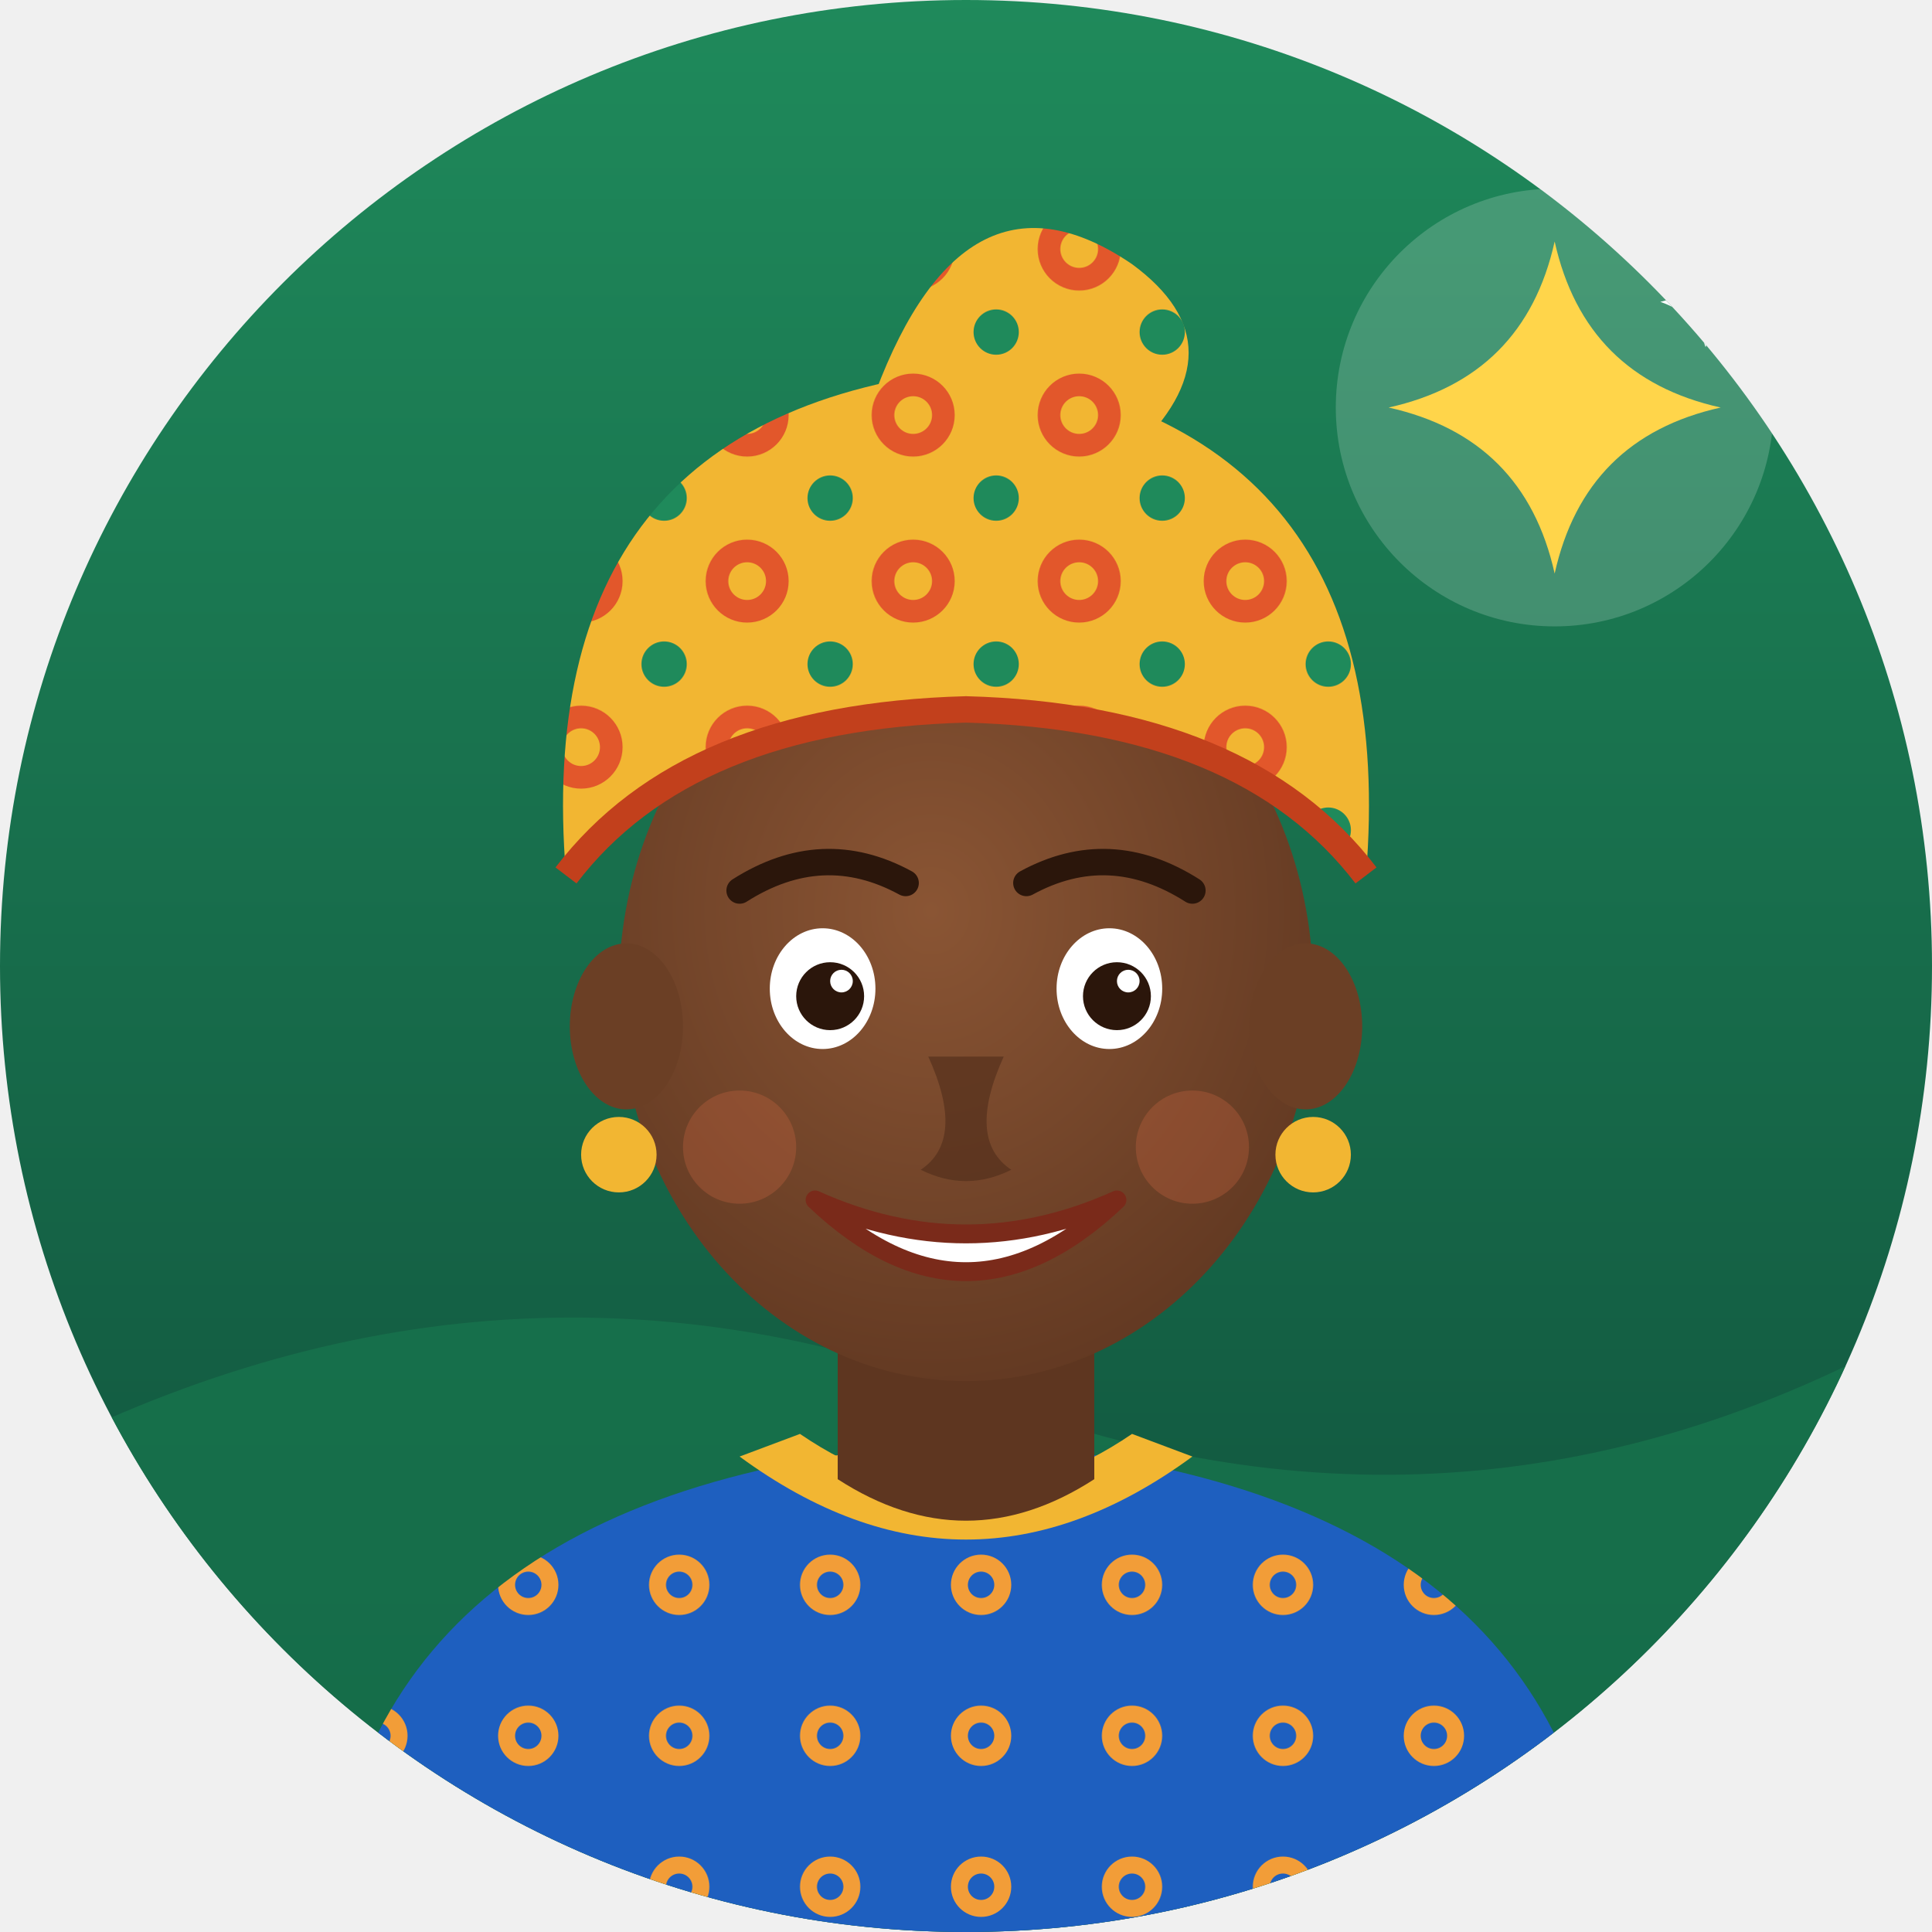
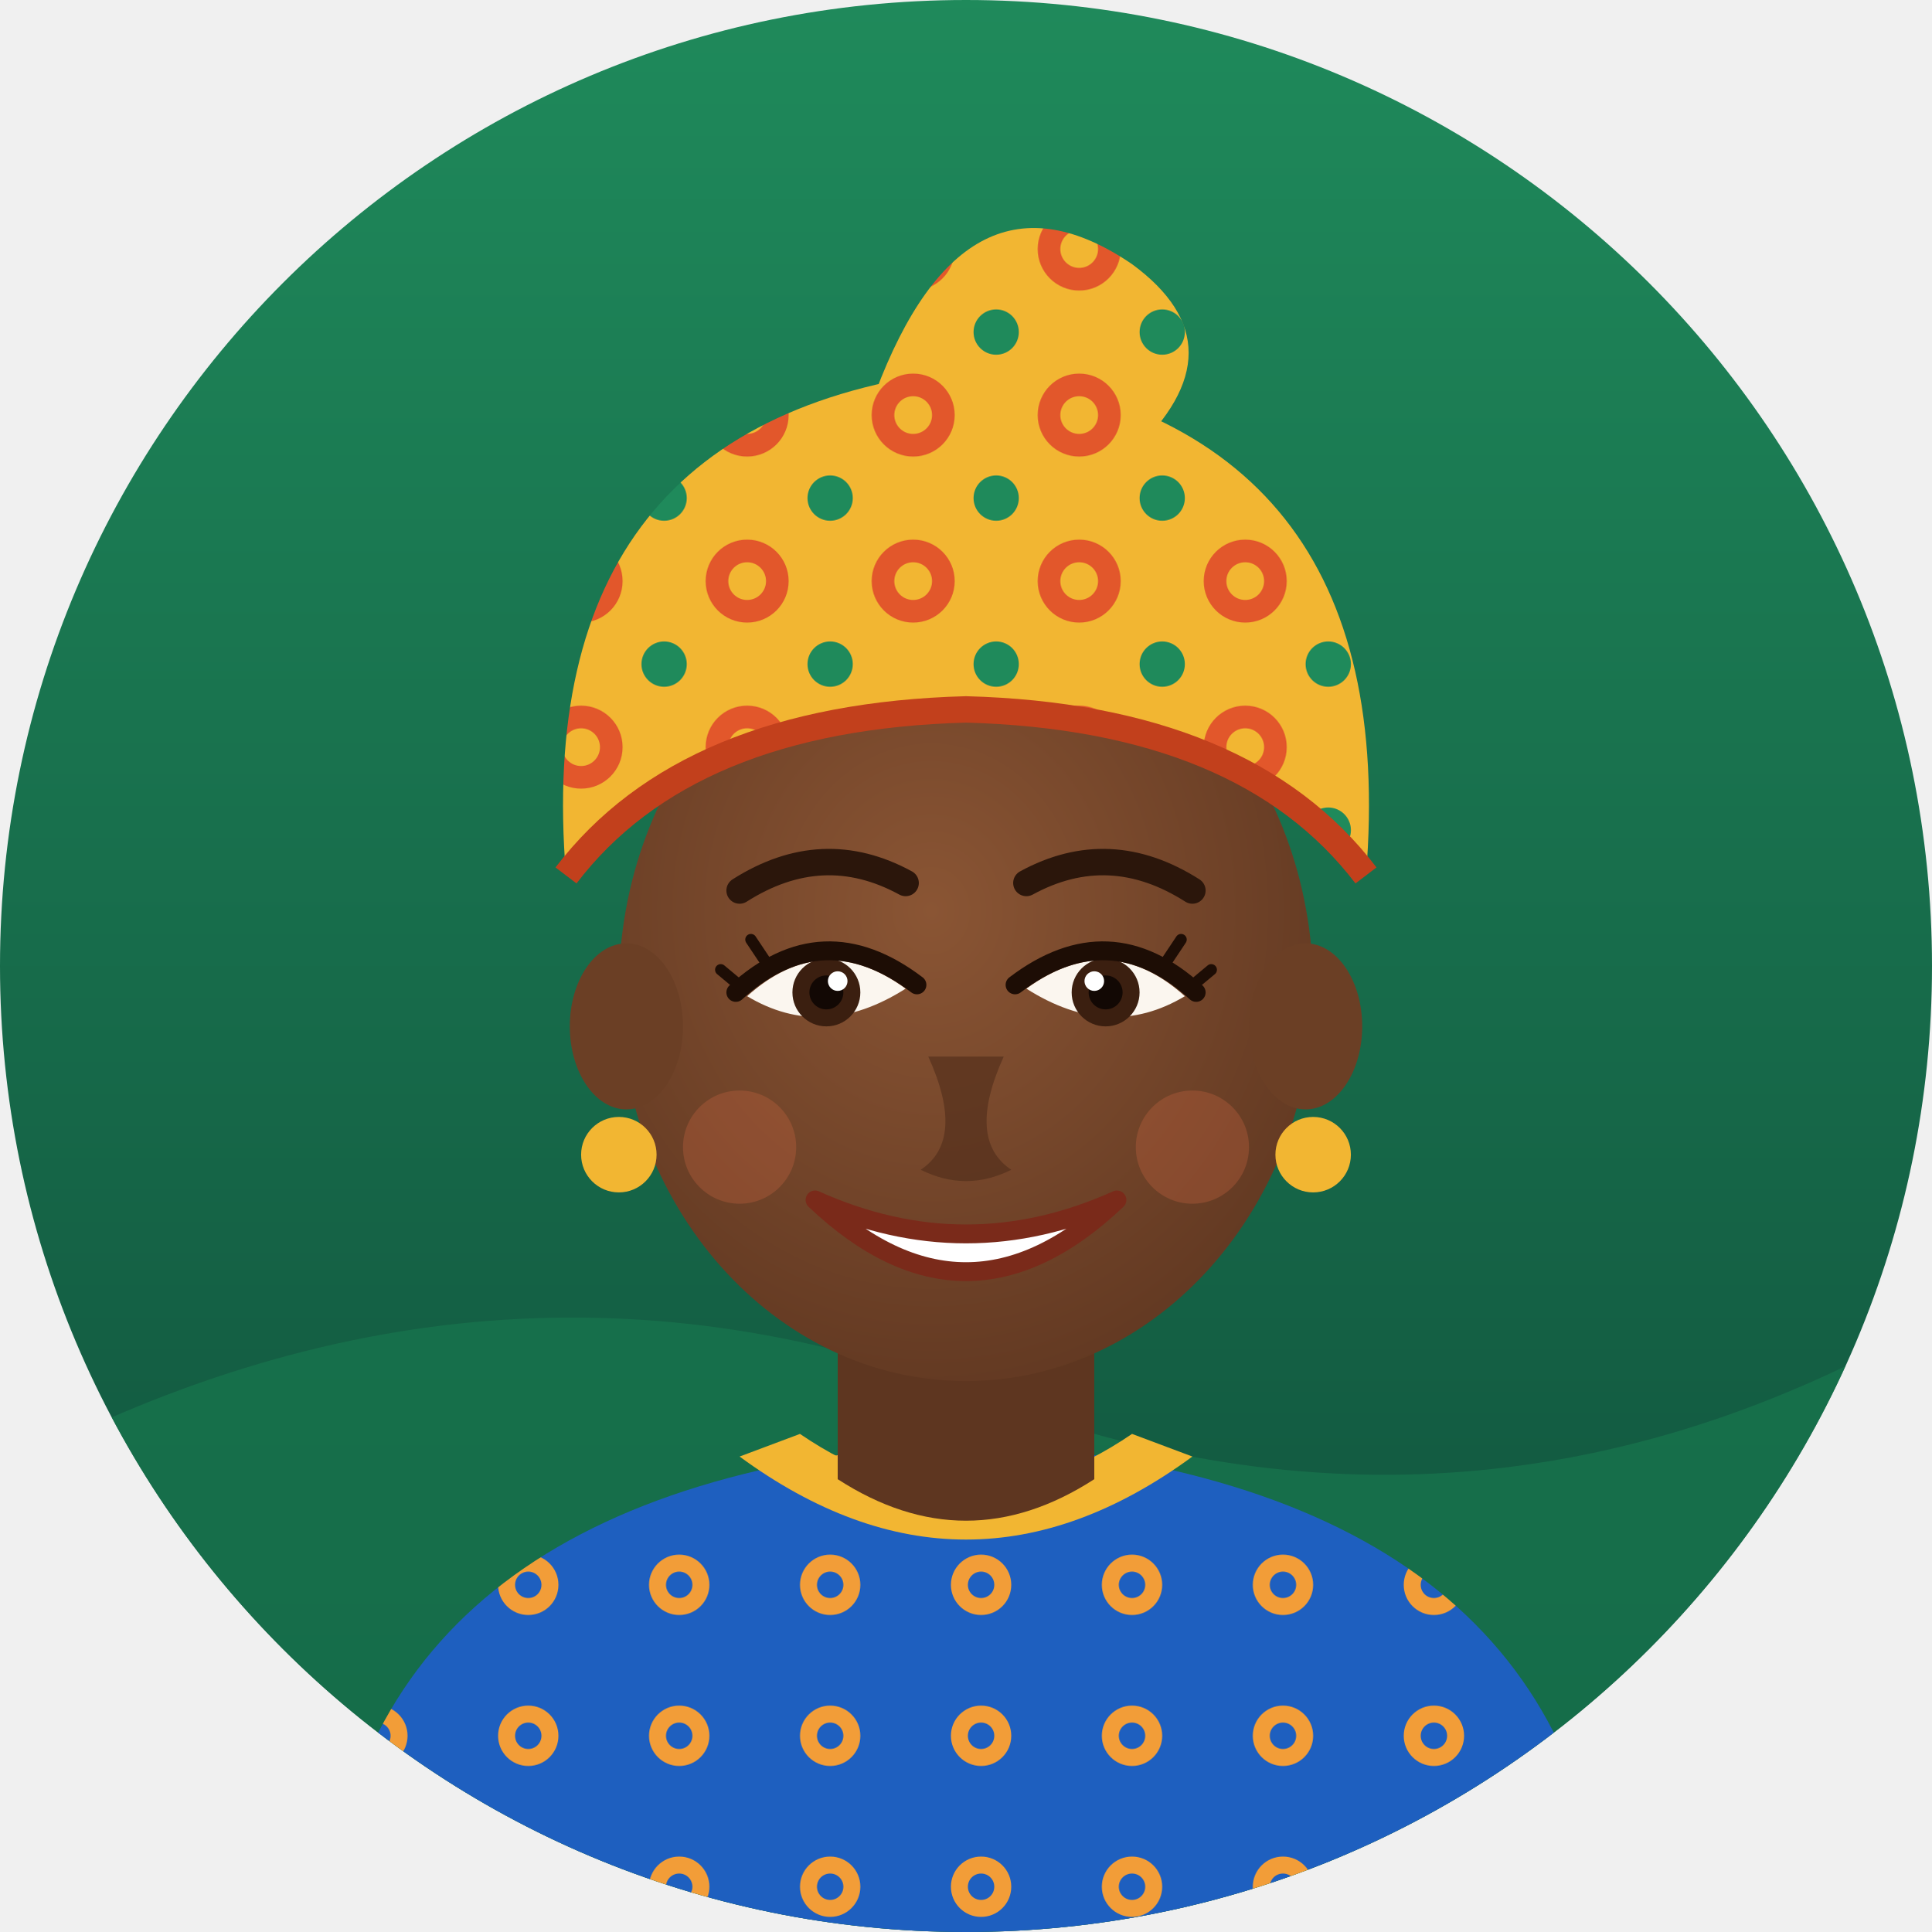
<svg xmlns="http://www.w3.org/2000/svg" viewBox="0 0 512 512" width="512" height="512">
  <defs>
    <linearGradient id="bg" x1="0" y1="0" x2="0" y2="1">
      <stop offset="0" stop-color="#1f8a5b" />
      <stop offset="1" stop-color="#0f4d3a" />
    </linearGradient>
    <radialGradient id="skin" cx="0.45" cy="0.4" r="0.7">
      <stop offset="0" stop-color="#8a5534" />
      <stop offset="1" stop-color="#5e3620" />
    </radialGradient>
    <pattern id="pagne" width="44" height="44" patternUnits="userSpaceOnUse">
      <rect width="44" height="44" fill="#f2b632" />
      <circle cx="22" cy="22" r="11" fill="#e2572b" />
      <circle cx="22" cy="22" r="5" fill="#f2b632" />
      <circle cx="0" cy="0" r="6" fill="#1f8a5b" />
      <circle cx="44" cy="0" r="6" fill="#1f8a5b" />
      <circle cx="0" cy="44" r="6" fill="#1f8a5b" />
      <circle cx="44" cy="44" r="6" fill="#1f8a5b" />
    </pattern>
    <pattern id="robe" width="40" height="40" patternUnits="userSpaceOnUse">
      <rect width="40" height="40" fill="#1e5fbf" />
      <circle cx="20" cy="20" r="8" fill="#f29d38" />
      <circle cx="20" cy="20" r="3.5" fill="#1e5fbf" />
    </pattern>
    <clipPath id="rond">
      <circle cx="256" cy="256" r="256" />
    </clipPath>
  </defs>
  <g clip-path="url(#rond)">
    <rect width="512" height="512" fill="url(#bg)" />
    <path d="M0 390 Q130 320 260 370 T512 350 V512 H0Z" fill="#17734c" opacity=".8" />
    <path d="M86 512 Q96 392 256 382 Q416 392 426 512Z" fill="url(#robe)" />
    <path d="M196 386 Q256 430 316 386 L300 380 Q256 410 212 380Z" fill="#f2b632" />
    <path d="M222 330 h68 v62 q-34 22 -68 0z" fill="#5e3620" />
    <ellipse cx="256" cy="262" rx="92" ry="104" fill="url(#skin)" />
    <ellipse cx="166" cy="272" rx="15" ry="22" fill="#6b3f25" />
    <ellipse cx="346" cy="272" rx="15" ry="22" fill="#6b3f25" />
    <circle cx="164" cy="306" r="10" fill="#f2b632" />
    <circle cx="348" cy="306" r="10" fill="#f2b632" />
    <path d="M150 232 Q140 110 256 98 Q372 110 362 232 Q330 190 256 188 Q182 190 150 232Z" fill="url(#pagne)" />
    <path d="M232 104 Q256 40 300 70 Q330 92 300 120 Q280 96 256 108Z" fill="url(#pagne)" />
    <path d="M150 232 Q182 190 256 188 Q330 190 362 232" fill="none" stroke="#c2401c" stroke-width="7" />
    <path d="M196 236 q22 -14 44 -2" stroke="#2b160b" stroke-width="7" fill="none" stroke-linecap="round" />
    <path d="M272 234 q22 -12 44 2" stroke="#2b160b" stroke-width="7" fill="none" stroke-linecap="round" />
-     <ellipse cx="218" cy="262" rx="14" ry="16" fill="#fff" />
-     <ellipse cx="294" cy="262" rx="14" ry="16" fill="#fff" />
-     <circle cx="220" cy="264" r="9" fill="#2b160b" />
-     <circle cx="296" cy="264" r="9" fill="#2b160b" />
-     <circle cx="223" cy="260" r="3" fill="#fff" />
-     <circle cx="299" cy="260" r="3" fill="#fff" />
+     <g id="oeilA">
+       <path d="M198 264 Q218 246 240 262 Q218 276 198 264Z" fill="#fbf6ef" />
+       <circle cx="219" cy="263" r="9" fill="#3b1f10" />
+       <circle cx="219" cy="263" r="4.5" fill="#120804" />
+       <circle cx="222" cy="260" r="2.6" fill="#fff" />
+       <path d="M195 263 Q218 242 243 261" stroke="#1d0d05" stroke-width="5" fill="none" stroke-linecap="round" />
+       <path d="M197 262 l-6 -5 M203 255 l-4 -6" stroke="#1d0d05" stroke-width="3" stroke-linecap="round" />
+     </g>
+     <use href="#oeilA" transform="translate(512 0) scale(-1 1)" />
    <path d="M246 280 q10 22 -2 30 q12 6 24 0 q-12 -8 -2 -30" fill="#4e2c19" opacity=".6" />
    <circle cx="196" cy="304" r="15" fill="#c0603e" opacity=".35" />
    <circle cx="316" cy="304" r="15" fill="#c0603e" opacity=".35" />
    <path d="M216 318 Q256 356 296 318 Q256 336 216 318Z" fill="#fff" stroke="#7a2a1a" stroke-width="5" stroke-linejoin="round" />
-     <g transform="translate(412 108)">
-       <circle r="58" fill="#ffffff" opacity=".18" />
-       <path d="M0 -44 Q8 -8 44 0 Q8 8 0 44 Q-8 8 -44 0 Q-8 -8 0 -44Z" fill="#ffd54a" />
-       <path d="M40 -40 Q43 -30 52 -28 Q43 -25 40 -16 Q37 -25 28 -28 Q37 -30 40 -40Z" fill="#fff" />
-     </g>
  </g>
</svg>
